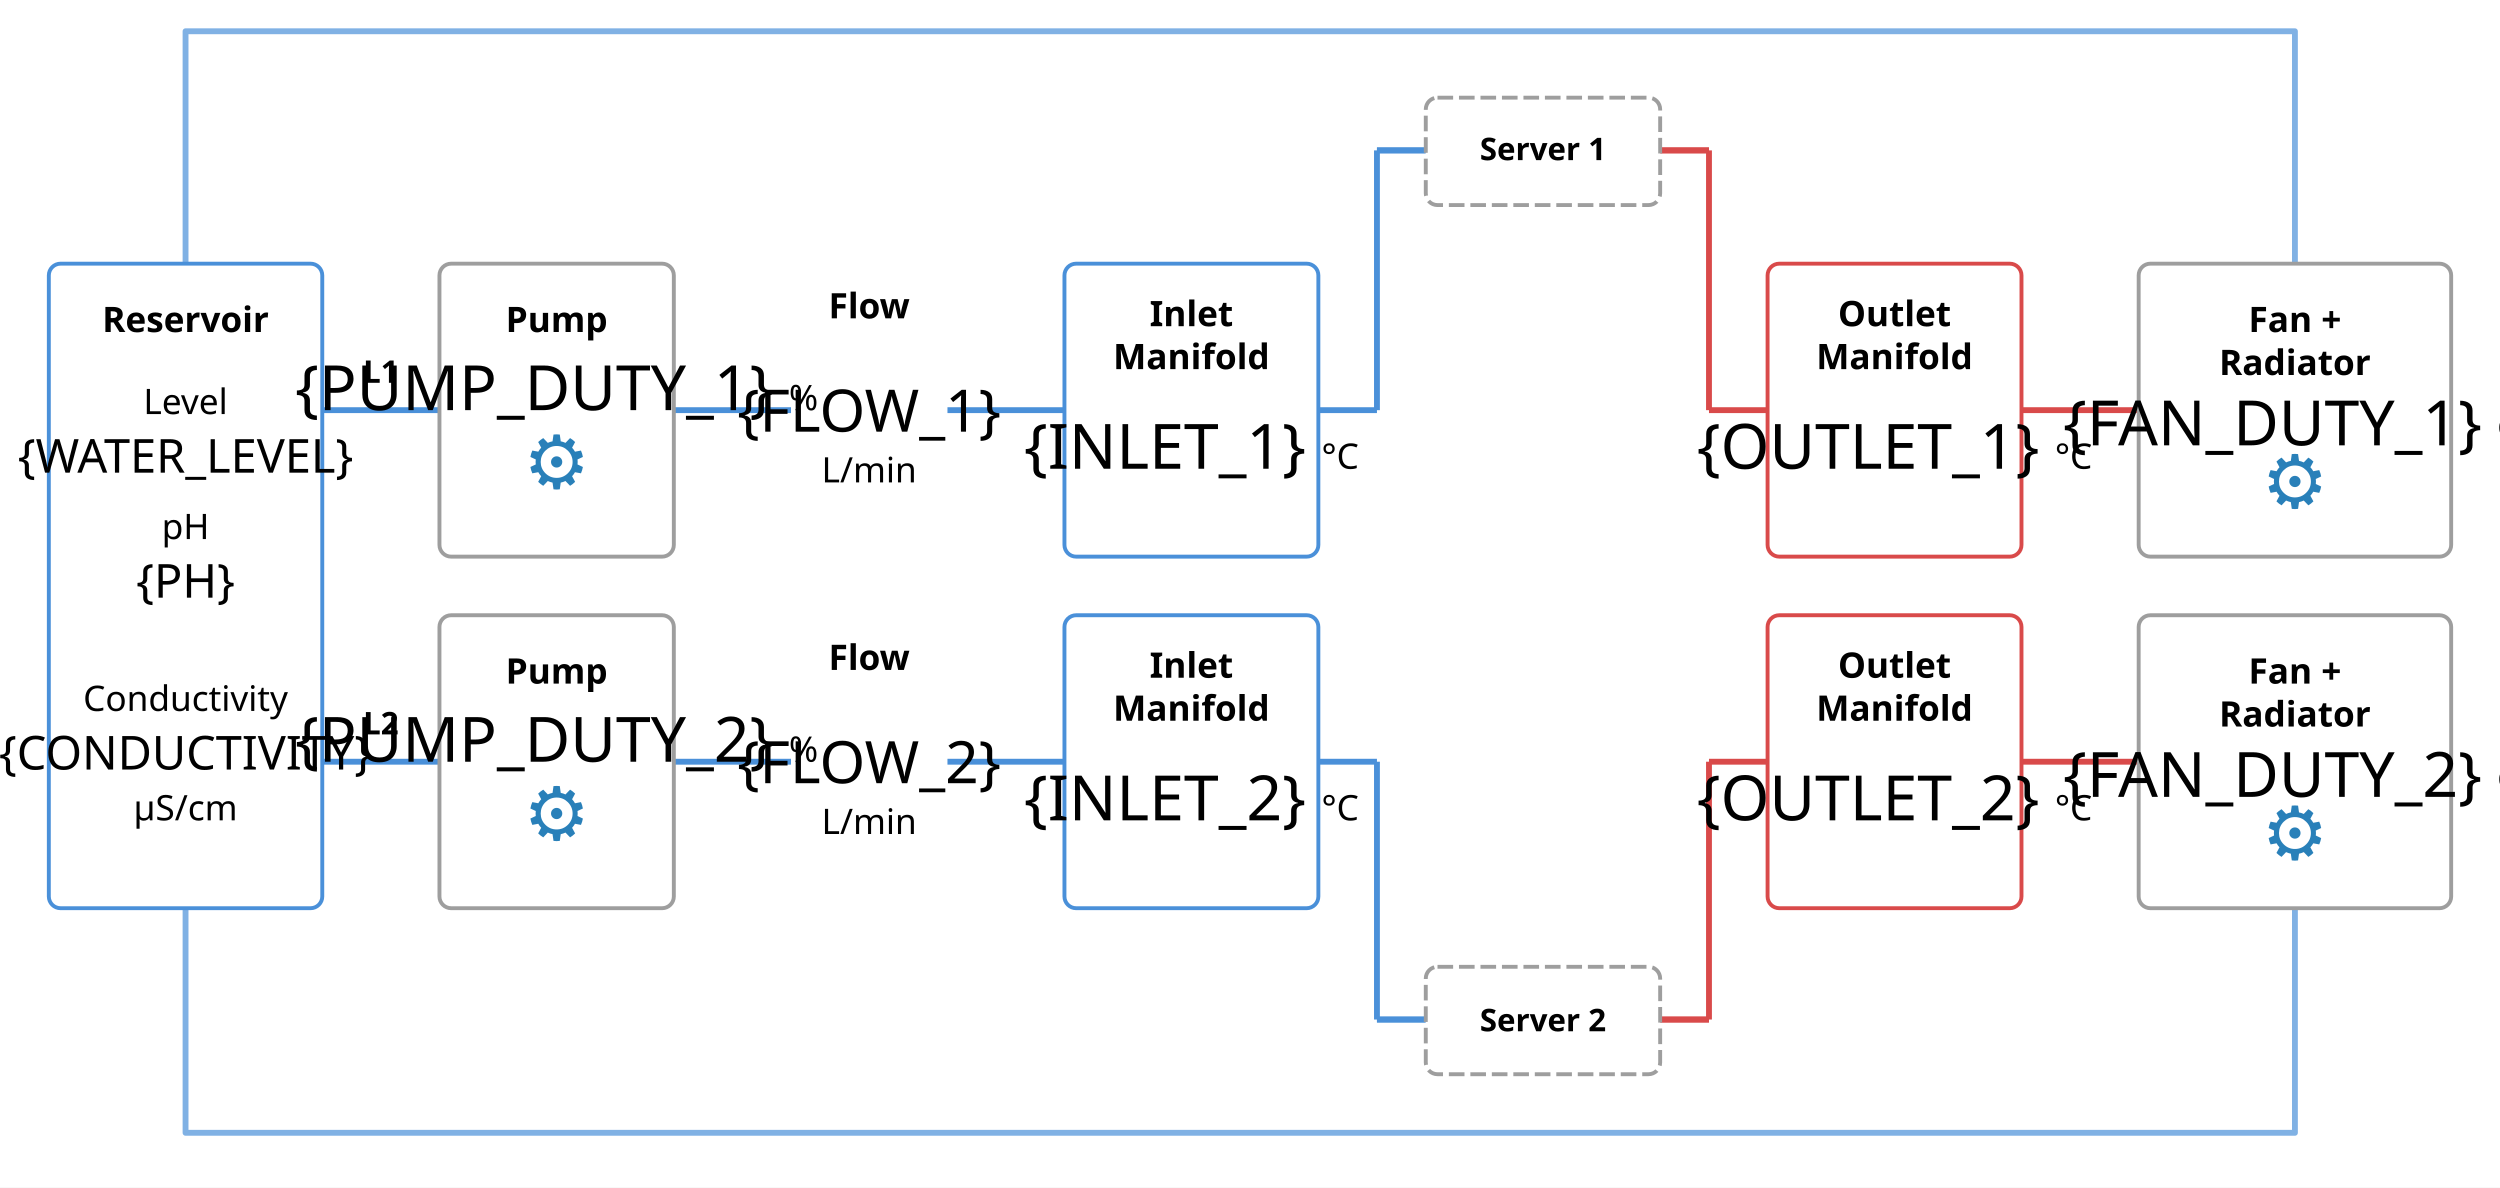
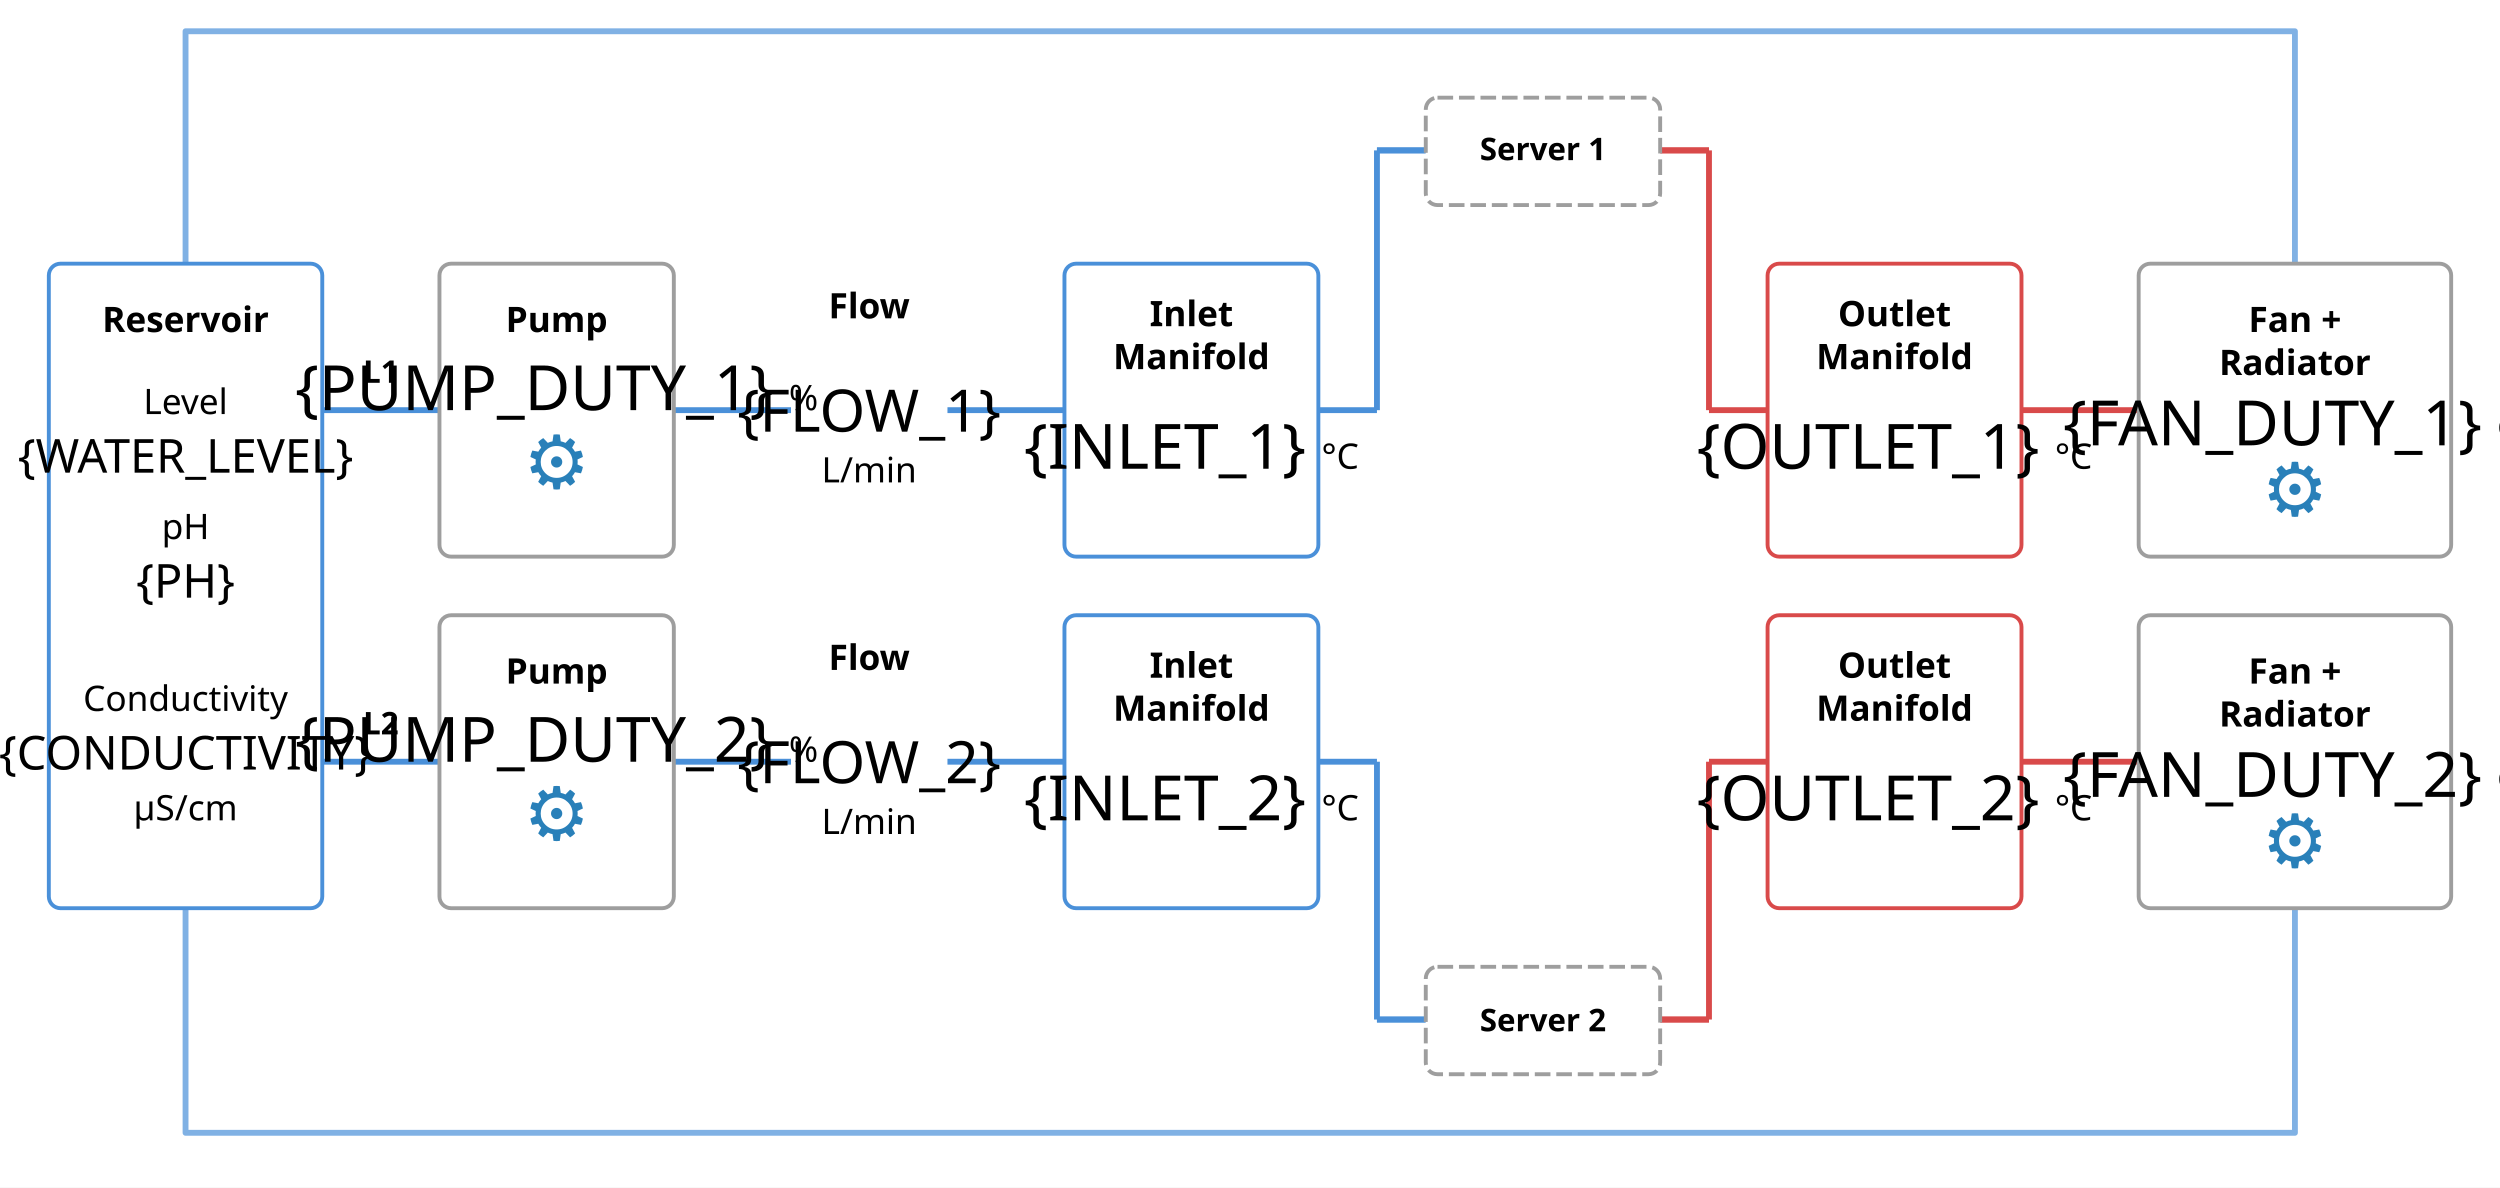
<svg xmlns="http://www.w3.org/2000/svg" viewBox="0 0 1280 608" width="1280" height="608">
  <rect width="1280" height="608" fill="#ffffff" />
  <polyline points="1175,135 1175,16 95,16 95,135" fill="none" stroke="#4a90d9" stroke-width="3" stroke-linejoin="round" opacity="0.7" />
  <polyline points="1175,445 1175,580 95,580 95,445" fill="none" stroke="#4a90d9" stroke-width="3" stroke-linejoin="round" opacity="0.7" />
  <line x1="165" y1="210" x2="225" y2="210" stroke="#4a90d9" stroke-width="3" />
  <line x1="345" y1="210" x2="405" y2="210" stroke="#4a90d9" stroke-width="3" />
  <line x1="485" y1="210" x2="545" y2="210" stroke="#4a90d9" stroke-width="3" />
  <line x1="675" y1="210" x2="705" y2="210" stroke="#4a90d9" stroke-width="3" />
  <line x1="705" y1="210" x2="705" y2="77" stroke="#4a90d9" stroke-width="3" />
  <line x1="705" y1="77" x2="730" y2="77" stroke="#4a90d9" stroke-width="3" />
  <line x1="165" y1="390" x2="225" y2="390" stroke="#4a90d9" stroke-width="3" />
  <line x1="345" y1="390" x2="405" y2="390" stroke="#4a90d9" stroke-width="3" />
  <line x1="485" y1="390" x2="545" y2="390" stroke="#4a90d9" stroke-width="3" />
  <line x1="675" y1="390" x2="705" y2="390" stroke="#4a90d9" stroke-width="3" />
  <line x1="705" y1="390" x2="705" y2="522" stroke="#4a90d9" stroke-width="3" />
  <line x1="705" y1="522" x2="730" y2="522" stroke="#4a90d9" stroke-width="3" />
  <line x1="850" y1="77" x2="875" y2="77" stroke="#d94a4a" stroke-width="3" />
  <line x1="875" y1="77" x2="875" y2="210" stroke="#d94a4a" stroke-width="3" />
  <line x1="875" y1="210" x2="905" y2="210" stroke="#d94a4a" stroke-width="3" />
  <line x1="850" y1="522" x2="875" y2="522" stroke="#d94a4a" stroke-width="3" />
  <line x1="875" y1="522" x2="875" y2="390" stroke="#d94a4a" stroke-width="3" />
  <line x1="875" y1="390" x2="905" y2="390" stroke="#d94a4a" stroke-width="3" />
  <line x1="1035" y1="210" x2="1095" y2="210" stroke="#d94a4a" stroke-width="3" />
  <line x1="1035" y1="390" x2="1095" y2="390" stroke="#d94a4a" stroke-width="3" />
  <rect x="25" y="135" width="140" height="330" rx="6" fill="#ffffff" stroke="#4a90d9" stroke-width="2" />
  <rect x="225" y="135" width="120" height="150" rx="6" fill="#ffffff" stroke="#9e9e9e" stroke-width="2" />
  <rect x="225" y="315" width="120" height="150" rx="6" fill="#ffffff" stroke="#9e9e9e" stroke-width="2" />
  <rect x="405" y="135" width="80" height="150" rx="6" fill="#ffffff" stroke="none" />
  <rect x="405" y="315" width="80" height="150" rx="6" fill="#ffffff" stroke="none" />
  <rect x="545" y="135" width="130" height="150" rx="6" fill="#ffffff" stroke="#4a90d9" stroke-width="2" />
  <rect x="545" y="315" width="130" height="150" rx="6" fill="#ffffff" stroke="#4a90d9" stroke-width="2" />
  <rect x="905" y="135" width="130" height="150" rx="6" fill="#ffffff" stroke="#d94a4a" stroke-width="2" />
  <rect x="905" y="315" width="130" height="150" rx="6" fill="#ffffff" stroke="#d94a4a" stroke-width="2" />
  <rect x="1095" y="135" width="160" height="150" rx="6" fill="#ffffff" stroke="#9e9e9e" stroke-width="2" />
  <rect x="1095" y="315" width="160" height="150" rx="6" fill="#ffffff" stroke="#9e9e9e" stroke-width="2" />
  <line x1="705" y1="77" x2="730" y2="77" stroke="#4a90d9" stroke-width="3" />
  <line x1="850" y1="77" x2="875" y2="77" stroke="#d94a4a" stroke-width="3" />
  <line x1="705" y1="522" x2="730" y2="522" stroke="#4a90d9" stroke-width="3" />
  <line x1="850" y1="522" x2="875" y2="522" stroke="#d94a4a" stroke-width="3" />
  <rect x="730" y="50" width="120" height="55" rx="6" fill="#ffffff" stroke="#9e9e9e" stroke-width="2" stroke-dasharray="8,3" />
  <rect x="730" y="495" width="120" height="55" rx="6" fill="#ffffff" stroke="#9e9e9e" stroke-width="2" stroke-dasharray="8,3" />
  <text x="95" y="170" text-anchor="middle" font-family="sans-serif" font-size="18" font-weight="bold" fill="#000000">Reservoir</text>
  <text x="95" y="212" text-anchor="middle" font-family="sans-serif" font-size="18" fill="#000000">Level</text>
  <text x="95" y="242" text-anchor="middle" font-family="sans-serif" font-size="24" fill="{WATER_LEVEL_C}">{WATER_LEVEL}</text>
  <text x="95" y="276" text-anchor="middle" font-family="sans-serif" font-size="18" fill="#000000">pH</text>
  <text x="95" y="306" text-anchor="middle" font-family="sans-serif" font-size="24" fill="#000000">{PH}</text>
  <text x="95" y="364" text-anchor="middle" font-family="sans-serif" font-size="18" fill="#000000">Conductivity</text>
  <text x="95" y="394" text-anchor="middle" font-family="sans-serif" font-size="24" fill="#000000">{CONDUCTIVITY}</text>
  <text x="95" y="420" text-anchor="middle" font-family="sans-serif" font-size="18" fill="#000000">µS/cm</text>
  <text x="195" y="196" text-anchor="middle" font-family="sans-serif" font-size="16" font-weight="bold" fill="#000000">L1</text>
  <text x="195" y="376" text-anchor="middle" font-family="sans-serif" font-size="16" font-weight="bold" fill="#000000">L2</text>
  <text x="285" y="170" text-anchor="middle" font-family="sans-serif" font-size="18" font-weight="bold" fill="#000000">Pump</text>
  <text x="285" y="210" text-anchor="middle" font-family="sans-serif" font-size="32" fill="#000000">{PUMP_DUTY_1}<tspan dx="8" font-size="18">%</tspan>
  </text>
  <text x="285" y="250" text-anchor="middle" font-family="sans-serif" font-size="38" fill="#2980b9">⚙</text>
  <text x="285" y="350" text-anchor="middle" font-family="sans-serif" font-size="18" font-weight="bold" fill="#000000">Pump</text>
  <text x="285" y="390" text-anchor="middle" font-family="sans-serif" font-size="32" fill="#000000">{PUMP_DUTY_2}<tspan dx="8" font-size="18">%</tspan>
  </text>
  <text x="285" y="430" text-anchor="middle" font-family="sans-serif" font-size="38" fill="#2980b9">⚙</text>
  <text x="445" y="163" text-anchor="middle" font-family="sans-serif" font-size="18" font-weight="bold" fill="#000000">Flow</text>
  <text x="445" y="221" text-anchor="middle" font-family="sans-serif" font-size="30" fill="#000000">{FLOW_1}</text>
  <text x="445" y="247" text-anchor="middle" font-family="sans-serif" font-size="18" fill="#000000">L/min</text>
  <text x="445" y="343" text-anchor="middle" font-family="sans-serif" font-size="18" font-weight="bold" fill="#000000">Flow</text>
  <text x="445" y="401" text-anchor="middle" font-family="sans-serif" font-size="30" fill="#000000">{FLOW_2}</text>
  <text x="445" y="427" text-anchor="middle" font-family="sans-serif" font-size="18" fill="#000000">L/min</text>
  <text x="610" y="167" text-anchor="middle" font-family="sans-serif" font-size="18" font-weight="bold" fill="#000000">Inlet</text>
  <text x="610" y="189" text-anchor="middle" font-family="sans-serif" font-size="18" font-weight="bold" fill="#000000">Manifold</text>
  <text x="610" y="240" text-anchor="middle" font-family="sans-serif" font-size="32" fill="{INLET_1_C}">{INLET_1}<tspan dx="8" font-size="18">°C</tspan>
  </text>
  <text x="610" y="347" text-anchor="middle" font-family="sans-serif" font-size="18" font-weight="bold" fill="#000000">Inlet</text>
  <text x="610" y="369" text-anchor="middle" font-family="sans-serif" font-size="18" font-weight="bold" fill="#000000">Manifold</text>
  <text x="610" y="420" text-anchor="middle" font-family="sans-serif" font-size="32" fill="{INLET_2_C}">{INLET_2}<tspan dx="8" font-size="18">°C</tspan>
  </text>
  <text x="790" y="82" text-anchor="middle" font-family="sans-serif" font-size="16" font-weight="bold" fill="#000000">Server 1</text>
  <text x="790" y="528" text-anchor="middle" font-family="sans-serif" font-size="16" font-weight="bold" fill="#000000">Server 2</text>
  <text x="970" y="167" text-anchor="middle" font-family="sans-serif" font-size="18" font-weight="bold" fill="#000000">Outlet</text>
  <text x="970" y="189" text-anchor="middle" font-family="sans-serif" font-size="18" font-weight="bold" fill="#000000">Manifold</text>
  <text x="970" y="240" text-anchor="middle" font-family="sans-serif" font-size="32" fill="{OUTLET_1_C}">{OUTLET_1}<tspan dx="8" font-size="18">°C</tspan>
  </text>
  <text x="970" y="347" text-anchor="middle" font-family="sans-serif" font-size="18" font-weight="bold" fill="#000000">Outlet</text>
  <text x="970" y="369" text-anchor="middle" font-family="sans-serif" font-size="18" font-weight="bold" fill="#000000">Manifold</text>
  <text x="970" y="420" text-anchor="middle" font-family="sans-serif" font-size="32" fill="{OUTLET_2_C}">{OUTLET_2}<tspan dx="8" font-size="18">°C</tspan>
  </text>
  <text x="1175" y="170" text-anchor="middle" font-family="sans-serif" font-size="18" font-weight="bold" fill="#000000">Fan +</text>
  <text x="1175" y="192" text-anchor="middle" font-family="sans-serif" font-size="18" font-weight="bold" fill="#000000">Radiator</text>
  <text x="1175" y="228" text-anchor="middle" font-family="sans-serif" font-size="32" fill="#000000">{FAN_DUTY_1}<tspan dx="8" font-size="18"> %</tspan>
  </text>
-   <text x="1175" y="260" text-anchor="middle" font-family="sans-serif" font-size="38" fill="#2980b9">⚙</text>
+   <text x="1175" y="264" text-anchor="middle" font-family="sans-serif" font-size="38" fill="#2980b9">⚙</text>
  <text x="1175" y="350" text-anchor="middle" font-family="sans-serif" font-size="18" font-weight="bold" fill="#000000">Fan +</text>
  <text x="1175" y="372" text-anchor="middle" font-family="sans-serif" font-size="18" font-weight="bold" fill="#000000">Radiator</text>
  <text x="1175" y="408" text-anchor="middle" font-family="sans-serif" font-size="32" fill="#000000">{FAN_DUTY_2}<tspan dx="8" font-size="18"> %</tspan>
  </text>
-   <text x="1175" y="440" text-anchor="middle" font-family="sans-serif" font-size="38" fill="#2980b9">⚙</text>
+   <text x="1175" y="444" text-anchor="middle" font-family="sans-serif" font-size="38" fill="#2980b9">⚙</text>
</svg>
